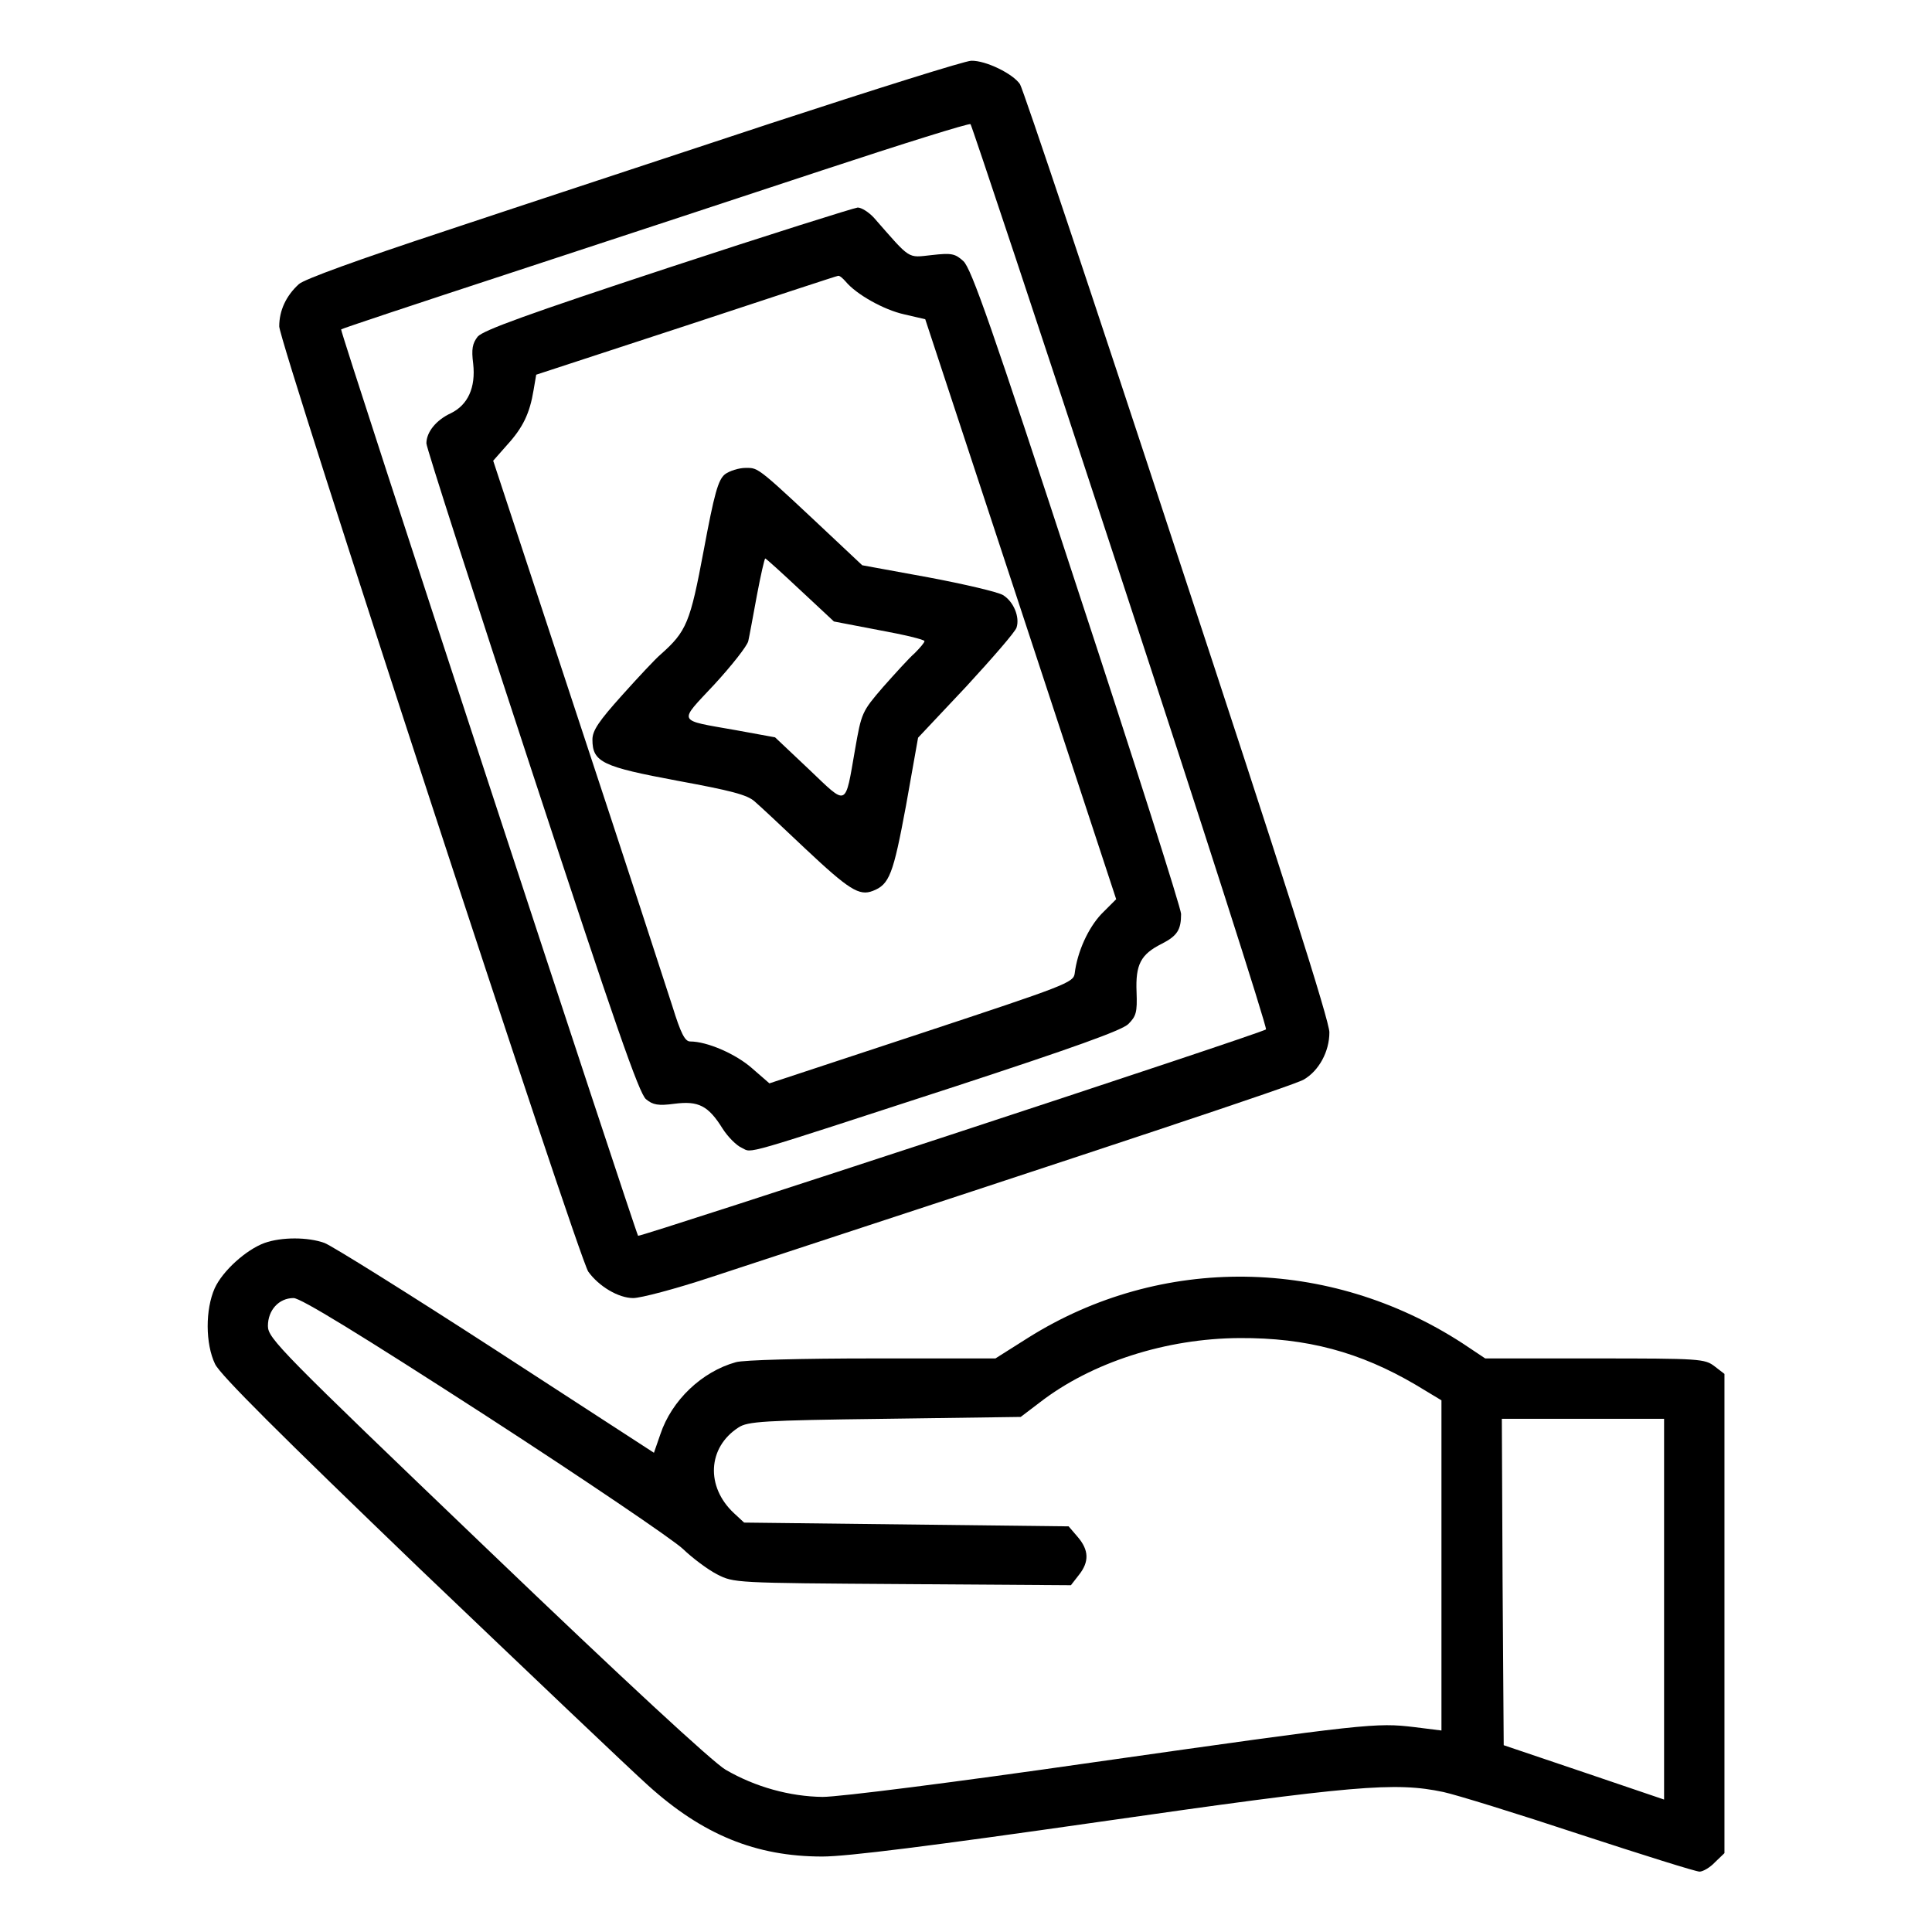
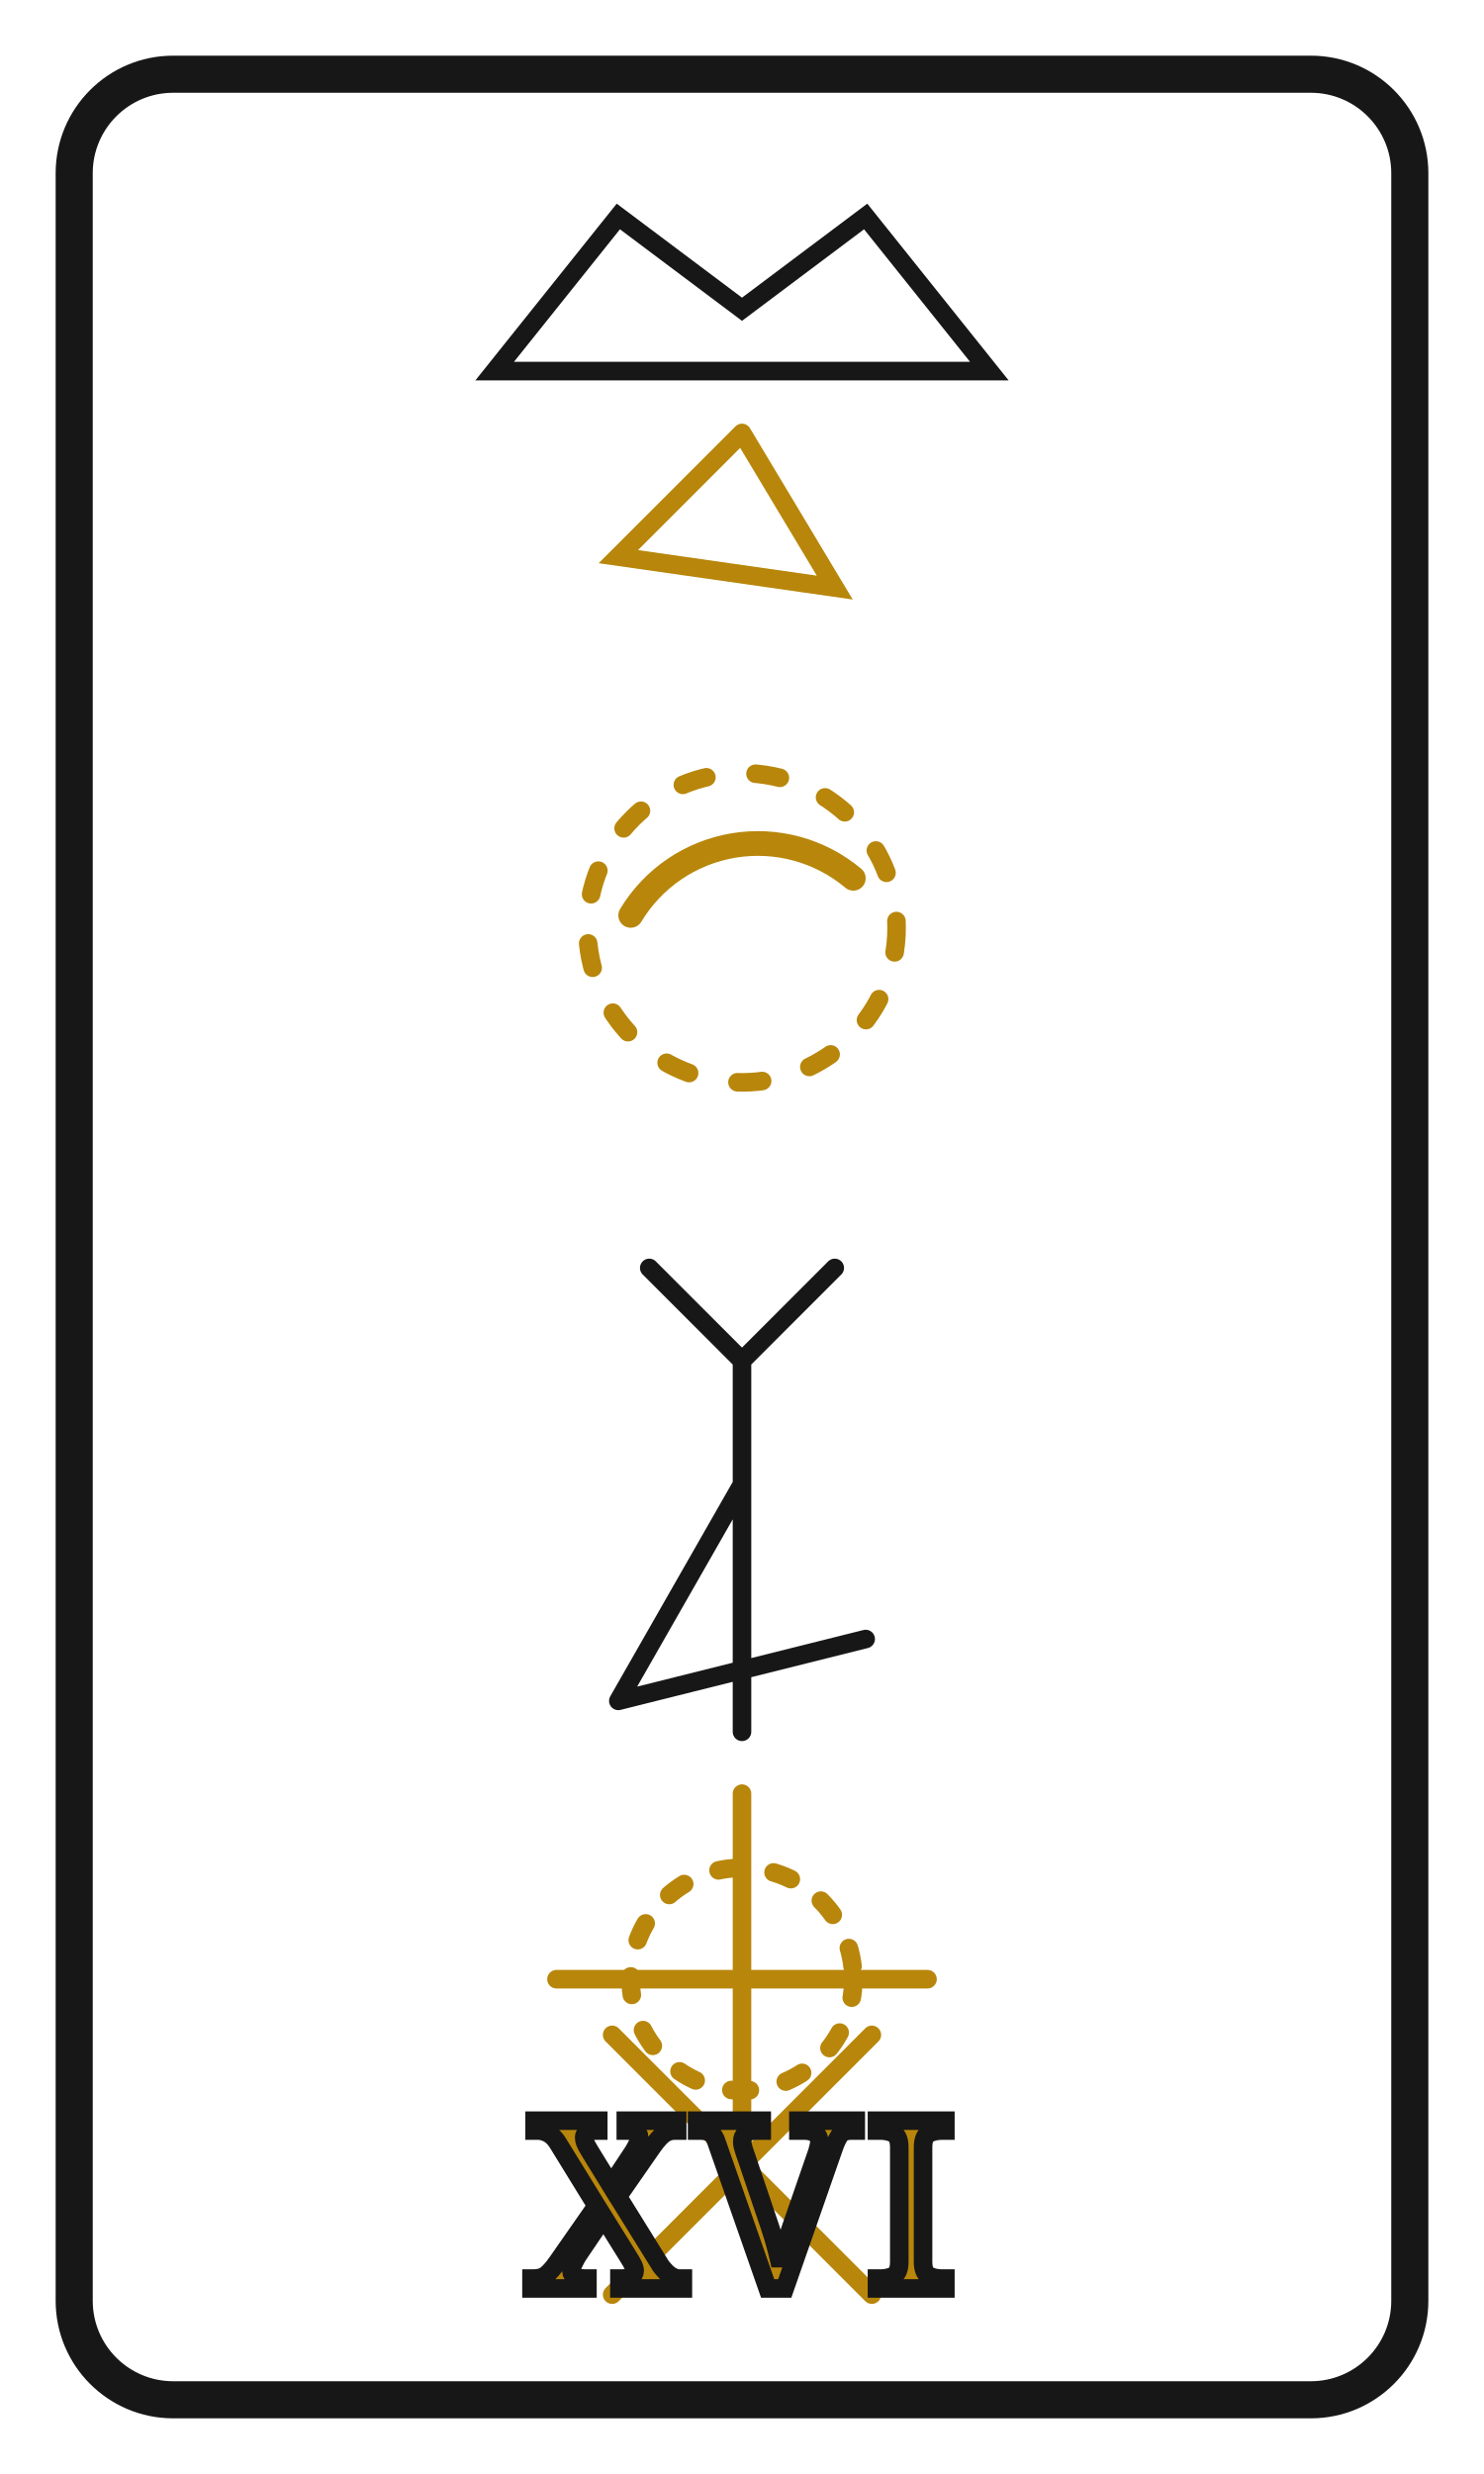
- <svg xmlns="http://www.w3.org/2000/svg" version="1.0" width="512pt" height="512pt" viewBox="0 0 512 512" preserveAspectRatio="xMidYMid meet">
-   <g transform="translate(0,512) scale(0.1,-0.1)" fill="#000000" stroke="none">
-     <path d="M2045 4794 c-275 -91 -664 -219 -865 -286 -230 -76 -374 -128 -388 -141 -34 -31 -52 -70 -52 -112 0 -43 793 -2468 819 -2505 28 -39 80 -70 119 -70 20 0 111 24 202 54 1076 353 1550 510 1575 525 40 23 68 74 68 125 1 28 -128 433 -403 1266 -221 674 -409 1235 -417 1247 -19 28 -91 63 -129 62 -16 0 -254 -75 -529 -165z m925 -1202 c216 -657 389 -1197 385 -1200 -10 -10 -1659 -551 -1664 -547 -6 7 -791 2399 -787 2402 1 2 203 69 447 149 244 80 617 203 829 273 212 70 388 125 392 122 3 -3 183 -543 398 -1199z" />
-     <path d="M1770 4410 c-370 -122 -489 -165 -504 -182 -14 -18 -17 -33 -12 -72 7 -63 -14 -109 -59 -131 -39 -18 -65 -50 -65 -80 0 -11 126 -402 280 -870 219 -667 284 -854 302 -868 18 -15 32 -18 76 -12 63 8 89 -5 127 -66 14 -22 37 -45 51 -51 29 -14 -12 -25 569 164 308 101 437 147 455 164 21 21 24 31 22 85 -3 73 11 100 67 128 41 21 51 37 51 79 0 14 -124 404 -276 866 -225 688 -280 845 -301 864 -22 20 -31 22 -84 16 -65 -7 -54 -14 -153 99 -14 15 -33 27 -43 27 -10 -1 -236 -72 -503 -160z m471 -36 c28 -34 101 -75 155 -87 l56 -13 253 -768 253 -769 -39 -39 c-35 -37 -64 -100 -71 -158 -3 -24 -25 -32 -406 -158 l-403 -133 -46 40 c-43 38 -119 71 -164 71 -14 0 -25 22 -47 93 -16 50 -129 397 -252 769 l-223 677 37 42 c42 46 60 84 70 145 l7 41 397 130 c218 72 400 132 403 132 4 1 12 -6 20 -15z" />
-     <path d="M1921 3863 c-18 -15 -28 -51 -56 -201 -36 -192 -45 -215 -115 -277 -13 -11 -58 -59 -101 -107 -62 -69 -79 -94 -79 -118 0 -60 27 -72 225 -109 141 -26 185 -37 205 -55 14 -12 74 -68 134 -125 116 -109 143 -126 179 -112 44 17 54 43 88 226 l32 180 128 136 c69 75 130 145 133 156 9 28 -8 69 -36 86 -13 8 -102 29 -198 47 l-175 32 -50 47 c-231 217 -223 211 -259 211 -18 0 -43 -8 -55 -17z m200 -307 l89 -83 120 -23 c66 -12 120 -25 120 -29 0 -4 -12 -18 -26 -32 -15 -13 -52 -54 -84 -90 -56 -65 -57 -68 -74 -165 -27 -155 -19 -151 -122 -53 l-90 85 -104 19 c-158 28 -153 18 -57 121 46 50 87 102 90 115 3 13 13 68 23 122 10 53 20 97 22 97 2 0 44 -38 93 -84z" />
-     <path d="M701 1826 c-49 -18 -111 -74 -132 -120 -25 -56 -25 -147 1 -201 14 -29 173 -187 541 -541 287 -274 560 -534 607 -576 144 -130 285 -188 461 -188 66 0 288 28 735 92 676 97 783 106 911 79 33 -7 195 -57 361 -112 165 -54 308 -99 318 -99 9 0 28 11 41 25 l25 24 0 635 0 635 -26 20 c-26 20 -38 21 -317 21 l-291 0 -60 40 c-354 230 -799 236 -1151 15 l-87 -55 -327 0 c-182 0 -342 -4 -361 -10 -90 -25 -170 -101 -200 -191 l-17 -49 -419 272 c-230 149 -435 277 -454 284 -44 16 -114 16 -159 0z m584 -456 c264 -171 500 -331 525 -355 25 -24 65 -54 90 -67 45 -23 46 -23 492 -26 l446 -3 21 27 c28 35 27 66 -3 101 l-24 28 -430 5 -430 5 -27 25 c-75 70 -70 174 12 227 24 16 65 19 388 23 l360 5 50 38 c138 107 336 170 530 171 178 1 319 -37 467 -124 l68 -41 0 -438 0 -437 -72 9 c-101 12 -124 10 -848 -93 -375 -54 -676 -92 -720 -92 -86 1 -178 26 -257 72 -33 19 -268 236 -633 586 -546 523 -580 557 -580 590 0 42 29 74 68 74 19 0 174 -95 507 -310z m3125 -514 l0 -505 -212 72 -213 72 -3 433 -2 432 215 0 215 0 0 -504z" />
+ <svg xmlns="http://www.w3.org/2000/svg" viewBox="0 0 240 400" fill="none" stroke="#181717" stroke-width="3" stroke-linecap="round">
+   <rect x="12" y="12" width="216" height="376" rx="16" stroke-width="6" />
+   <g transform="translate(120 120)" stroke="#B8860B">
+     <path d="M0-50l15 25-35-5 20-20" class="star" />
+     <circle cx="0" cy="30" r="25" stroke-dasharray="4 8" />
+     <path d="M-18 28a24 24 0 0 1 36-6" stroke-width="4" />
  </g>
+   <path stroke="#181717" d="M120 220v60m0-60l-15-15m15 15l15-15            M120 240l-20 35 40-10" stroke-linejoin="round" />
+   <g stroke="#B8860B" transform="translate(120 320)">
+     <circle r="18" stroke-dasharray="3 6" />
+     <path d="M-30 0h60M0-30v60m-21-21l42 42m-42 0l42-42" />
+   </g>
+   <path d="M80 60h80l-20-25-20 15-20-15z" stroke="#181717" fill="none" />
+   <text x="120" y="370" text-anchor="middle" font-family="Georgia" font-size="38" fill="#B8860B" letter-spacing="2">XVI</text>
</svg>
